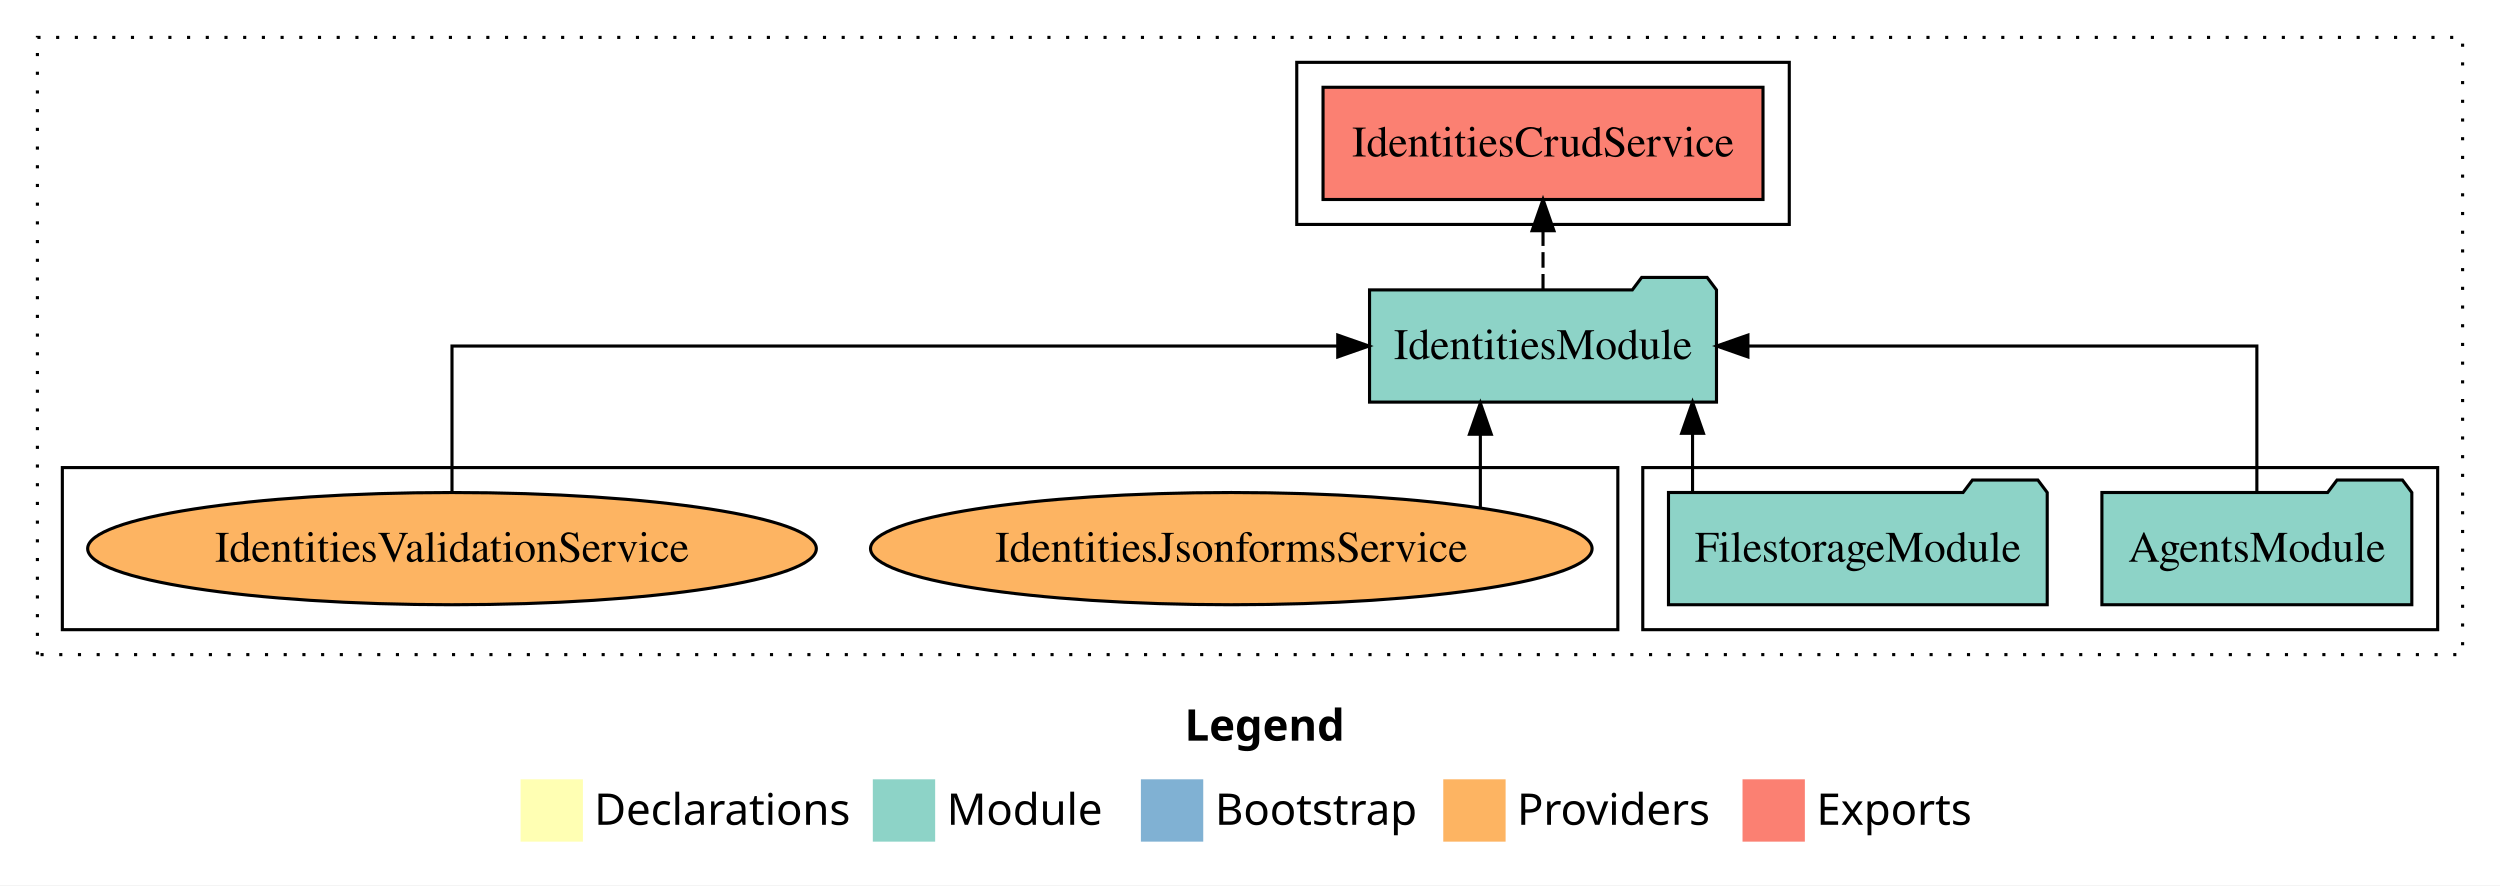
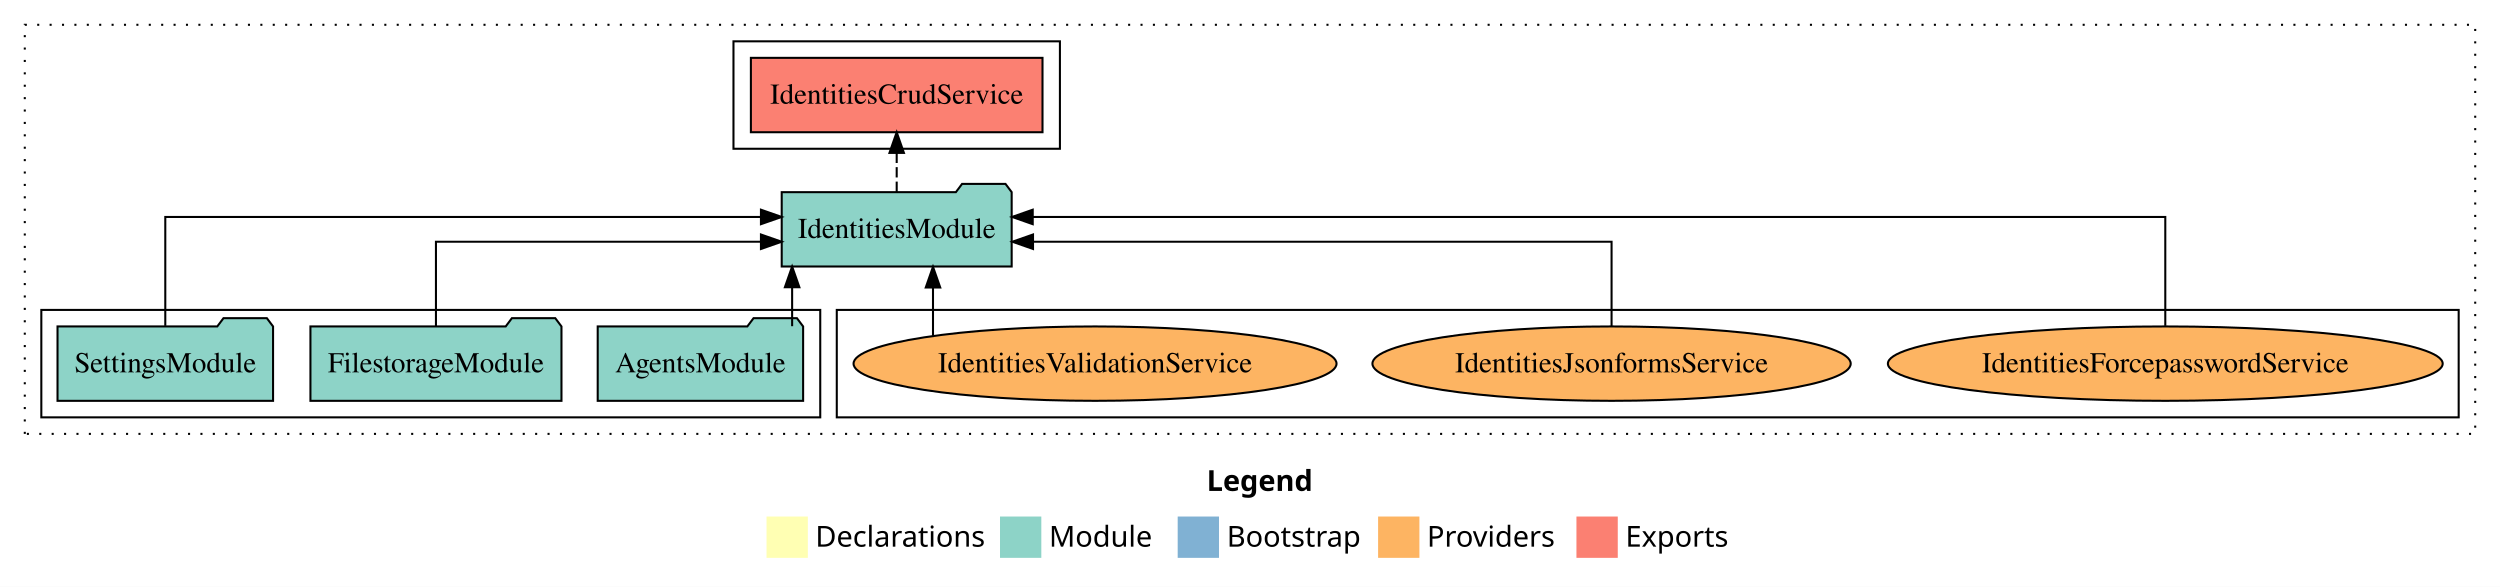
- <svg xmlns="http://www.w3.org/2000/svg" width="802pt" height="284pt" viewBox="0.00 0.00 802.00 284.00">
+ <svg xmlns="http://www.w3.org/2000/svg" width="1210pt" height="284pt" viewBox="0.00 0.00 1210.00 284.00">
  <g id="graph0" class="graph" transform="scale(1 1) rotate(0) translate(4 280)">
-     <polygon fill="white" stroke="transparent" points="-4,4 -4,-280 798,-280 798,4 -4,4" />
-     <text text-anchor="start" x="376.01" y="-42.4" font-family="Times-12" font-weight="bold" font-size="14.00">Legend</text>
-     <polygon fill="#ffffb3" stroke="transparent" points="163,-10 163,-30 183,-30 183,-10 163,-10" />
-     <text text-anchor="start" x="186.63" y="-15.4" font-family="Times-12" font-size="14.00">  Declarations</text>
-     <polygon fill="#8dd3c7" stroke="transparent" points="276,-10 276,-30 296,-30 296,-10 276,-10" />
-     <text text-anchor="start" x="299.73" y="-15.4" font-family="Times-12" font-size="14.00">  Module</text>
-     <polygon fill="#80b1d3" stroke="transparent" points="362,-10 362,-30 382,-30 382,-10 362,-10" />
-     <text text-anchor="start" x="385.78" y="-15.4" font-family="Times-12" font-size="14.00">  Bootstrap</text>
-     <polygon fill="#fdb462" stroke="transparent" points="459,-10 459,-30 479,-30 479,-10 459,-10" />
-     <text text-anchor="start" x="482.67" y="-15.4" font-family="Times-12" font-size="14.00">  Providers</text>
-     <polygon fill="#fb8072" stroke="transparent" points="555,-10 555,-30 575,-30 575,-10 555,-10" />
-     <text text-anchor="start" x="578.73" y="-15.4" font-family="Times-12" font-size="14.00">  Exports</text>
+     <polygon fill="white" stroke="transparent" points="-4,4 -4,-280 1206,-280 1206,4 -4,4" />
+     <text text-anchor="start" x="580.01" y="-42.4" font-family="Times-12" font-weight="bold" font-size="14.00">Legend</text>
+     <polygon fill="#ffffb3" stroke="transparent" points="367,-10 367,-30 387,-30 387,-10 367,-10" />
+     <text text-anchor="start" x="390.63" y="-15.4" font-family="Times-12" font-size="14.00">  Declarations</text>
+     <polygon fill="#8dd3c7" stroke="transparent" points="480,-10 480,-30 500,-30 500,-10 480,-10" />
+     <text text-anchor="start" x="503.73" y="-15.4" font-family="Times-12" font-size="14.00">  Module</text>
+     <polygon fill="#80b1d3" stroke="transparent" points="566,-10 566,-30 586,-30 586,-10 566,-10" />
+     <text text-anchor="start" x="589.78" y="-15.4" font-family="Times-12" font-size="14.00">  Bootstrap</text>
+     <polygon fill="#fdb462" stroke="transparent" points="663,-10 663,-30 683,-30 683,-10 663,-10" />
+     <text text-anchor="start" x="686.67" y="-15.4" font-family="Times-12" font-size="14.00">  Providers</text>
+     <polygon fill="#fb8072" stroke="transparent" points="759,-10 759,-30 779,-30 779,-10 759,-10" />
+     <text text-anchor="start" x="782.73" y="-15.4" font-family="Times-12" font-size="14.00">  Exports</text>
    <g id="clust1" class="cluster">
-       <polygon fill="none" stroke="black" stroke-dasharray="1,5" points="8,-70 8,-268 786,-268 786,-70 8,-70" />
+       <polygon fill="none" stroke="black" stroke-dasharray="1,5" points="8,-70 8,-268 1194,-268 1194,-70 8,-70" />
+     </g>
+     <g id="clust6" class="cluster">
+       <polygon fill="none" stroke="black" points="401,-78 401,-130 1186,-130 1186,-78 401,-78" />
+     </g>
+     <g id="clust3" class="cluster">
+       <polygon fill="none" stroke="black" points="16,-78 16,-130 393,-130 393,-78 16,-78" />
    </g>
    <g id="clust4" class="cluster">
-       <polygon fill="none" stroke="black" points="412,-208 412,-260 570,-260 570,-208 412,-208" />
-     </g>
-     <g id="clust3" class="cluster">
-       <polygon fill="none" stroke="black" points="523,-78 523,-130 778,-130 778,-78 523,-78" />
-     </g>
-     <g id="clust6" class="cluster">
-       <polygon fill="none" stroke="black" points="16,-78 16,-130 515,-130 515,-78 16,-78" />
+       <polygon fill="none" stroke="black" points="351,-208 351,-260 509,-260 509,-208 351,-208" />
    </g>
    <g id="node1" class="node">
-       <polygon fill="#8dd3c7" stroke="black" points="769.71,-122 766.71,-126 745.71,-126 742.71,-122 670.29,-122 670.29,-86 769.71,-86 769.71,-122" />
-       <text text-anchor="middle" x="720" y="-99.8" font-family="Times,serif" font-size="14.00">AgentsModule</text>
+       <polygon fill="#8dd3c7" stroke="black" points="384.71,-122 381.71,-126 360.71,-126 357.71,-122 285.29,-122 285.29,-86 384.71,-86 384.71,-122" />
+       <text text-anchor="middle" x="335" y="-99.8" font-family="Times,serif" font-size="14.00">AgentsModule</text>
+     </g>
+     <g id="node4" class="node">
+       <polygon fill="#8dd3c7" stroke="black" points="485.65,-187 482.65,-191 461.65,-191 458.65,-187 374.35,-187 374.35,-151 485.65,-151 485.65,-187" />
+       <text text-anchor="middle" x="430" y="-164.8" font-family="Times,serif" font-size="14.00">IdentitiesModule</text>
+     </g>
+     <g id="edge1" class="edge">
+       <path fill="none" stroke="black" d="M379.39,-122.11C379.39,-122.11 379.39,-140.99 379.39,-140.99" />
+       <polygon fill="black" stroke="black" points="375.89,-140.99 379.39,-150.99 382.89,-140.99 375.89,-140.99" />
+     </g>
+     <g id="node2" class="node">
+       <polygon fill="#8dd3c7" stroke="black" points="267.75,-122 264.75,-126 243.75,-126 240.75,-122 146.25,-122 146.25,-86 267.75,-86 267.75,-122" />
+       <text text-anchor="middle" x="207" y="-99.8" font-family="Times,serif" font-size="14.00">FilestorageModule</text>
+     </g>
+     <g id="edge2" class="edge">
+       <path fill="none" stroke="black" d="M207,-122.02C207,-139.37 207,-163 207,-163 207,-163 364.3,-163 364.3,-163" />
+       <polygon fill="black" stroke="black" points="364.3,-166.5 374.3,-163 364.3,-159.5 364.3,-166.5" />
    </g>
    <g id="node3" class="node">
-       <polygon fill="#8dd3c7" stroke="black" points="546.65,-187 543.65,-191 522.65,-191 519.65,-187 435.35,-187 435.35,-151 546.65,-151 546.65,-187" />
-       <text text-anchor="middle" x="491" y="-164.8" font-family="Times,serif" font-size="14.00">IdentitiesModule</text>
-     </g>
-     <g id="edge1" class="edge">
-       <path fill="none" stroke="black" d="M720,-122.11C720,-141.34 720,-169 720,-169 720,-169 556.73,-169 556.73,-169" />
-       <polygon fill="black" stroke="black" points="556.73,-165.5 546.73,-169 556.73,-172.5 556.73,-165.5" />
-     </g>
-     <g id="node2" class="node">
-       <polygon fill="#8dd3c7" stroke="black" points="652.75,-122 649.75,-126 628.75,-126 625.75,-122 531.25,-122 531.25,-86 652.75,-86 652.75,-122" />
-       <text text-anchor="middle" x="592" y="-99.8" font-family="Times,serif" font-size="14.00">FilestorageModule</text>
-     </g>
-     <g id="edge2" class="edge">
-       <path fill="none" stroke="black" d="M538.97,-122.11C538.97,-122.11 538.97,-140.99 538.97,-140.99" />
-       <polygon fill="black" stroke="black" points="535.47,-140.99 538.97,-150.99 542.47,-140.99 535.47,-140.99" />
-     </g>
-     <g id="node4" class="node">
-       <polygon fill="#fb8072" stroke="black" points="561.57,-252 420.43,-252 420.43,-216 561.57,-216 561.57,-252" />
-       <text text-anchor="middle" x="491" y="-229.8" font-family="Times,serif" font-size="14.00">IdentitiesCrudService </text>
+       <polygon fill="#8dd3c7" stroke="black" points="128.16,-122 125.16,-126 104.16,-126 101.16,-122 23.84,-122 23.84,-86 128.16,-86 128.16,-122" />
+       <text text-anchor="middle" x="76" y="-99.8" font-family="Times,serif" font-size="14.00">SettingsModule</text>
    </g>
    <g id="edge3" class="edge">
-       <path fill="none" stroke="black" stroke-dasharray="5,2" d="M491,-187.11C491,-187.11 491,-205.99 491,-205.99" />
-       <polygon fill="black" stroke="black" points="487.5,-205.99 491,-215.99 494.5,-205.99 487.5,-205.99" />
+       <path fill="none" stroke="black" d="M76,-122.28C76,-143.32 76,-175 76,-175 76,-175 364.3,-175 364.3,-175" />
+       <polygon fill="black" stroke="black" points="364.3,-178.5 374.3,-175 364.3,-171.5 364.3,-178.5" />
    </g>
    <g id="node5" class="node">
-       <ellipse fill="#fdb462" stroke="black" cx="391" cy="-104" rx="115.74" ry="18" />
-       <text text-anchor="middle" x="391" y="-99.8" font-family="Times,serif" font-size="14.00">IdentitiesJsonformsService</text>
+       <polygon fill="#fb8072" stroke="black" points="500.57,-252 359.43,-252 359.43,-216 500.57,-216 500.57,-252" />
+       <text text-anchor="middle" x="430" y="-229.8" font-family="Times,serif" font-size="14.00">IdentitiesCrudService </text>
    </g>
    <g id="edge4" class="edge">
-       <path fill="none" stroke="black" d="M470.9,-117.15C470.9,-117.15 470.9,-140.69 470.9,-140.69" />
-       <polygon fill="black" stroke="black" points="467.4,-140.69 470.9,-150.69 474.4,-140.69 467.4,-140.69" />
+       <path fill="none" stroke="black" stroke-dasharray="5,2" d="M430,-187.11C430,-187.11 430,-205.99 430,-205.99" />
+       <polygon fill="black" stroke="black" points="426.5,-205.99 430,-215.99 433.5,-205.99 426.5,-205.99" />
    </g>
    <g id="node6" class="node">
-       <ellipse fill="#fdb462" stroke="black" cx="141" cy="-104" rx="116.88" ry="18" />
-       <text text-anchor="middle" x="141" y="-99.8" font-family="Times,serif" font-size="14.00">IdentitiesValidationService</text>
+       <ellipse fill="#fdb462" stroke="black" cx="1044" cy="-104" rx="134.26" ry="18" />
+       <text text-anchor="middle" x="1044" y="-99.8" font-family="Times,serif" font-size="14.00">IdentitiesForcepasswordService</text>
    </g>
    <g id="edge5" class="edge">
-       <path fill="none" stroke="black" d="M141,-122.11C141,-141.34 141,-169 141,-169 141,-169 425.15,-169 425.15,-169" />
-       <polygon fill="black" stroke="black" points="425.15,-172.5 435.15,-169 425.15,-165.5 425.15,-172.5" />
+       <path fill="none" stroke="black" d="M1044,-122.28C1044,-143.32 1044,-175 1044,-175 1044,-175 495.84,-175 495.84,-175" />
+       <polygon fill="black" stroke="black" points="495.84,-171.5 485.84,-175 495.84,-178.5 495.84,-171.5" />
+     </g>
+     <g id="node7" class="node">
+       <ellipse fill="#fdb462" stroke="black" cx="776" cy="-104" rx="115.74" ry="18" />
+       <text text-anchor="middle" x="776" y="-99.8" font-family="Times,serif" font-size="14.00">IdentitiesJsonformsService</text>
+     </g>
+     <g id="edge6" class="edge">
+       <path fill="none" stroke="black" d="M776,-122.02C776,-139.37 776,-163 776,-163 776,-163 495.98,-163 495.98,-163" />
+       <polygon fill="black" stroke="black" points="495.98,-159.5 485.98,-163 495.98,-166.5 495.98,-159.5" />
+     </g>
+     <g id="node8" class="node">
+       <ellipse fill="#fdb462" stroke="black" cx="526" cy="-104" rx="116.88" ry="18" />
+       <text text-anchor="middle" x="526" y="-99.8" font-family="Times,serif" font-size="14.00">IdentitiesValidationService</text>
+     </g>
+     <g id="edge7" class="edge">
+       <path fill="none" stroke="black" d="M447.57,-117.47C447.57,-117.47 447.57,-140.86 447.57,-140.86" />
+       <polygon fill="black" stroke="black" points="444.07,-140.86 447.57,-150.86 451.07,-140.86 444.07,-140.86" />
    </g>
  </g>
</svg>
